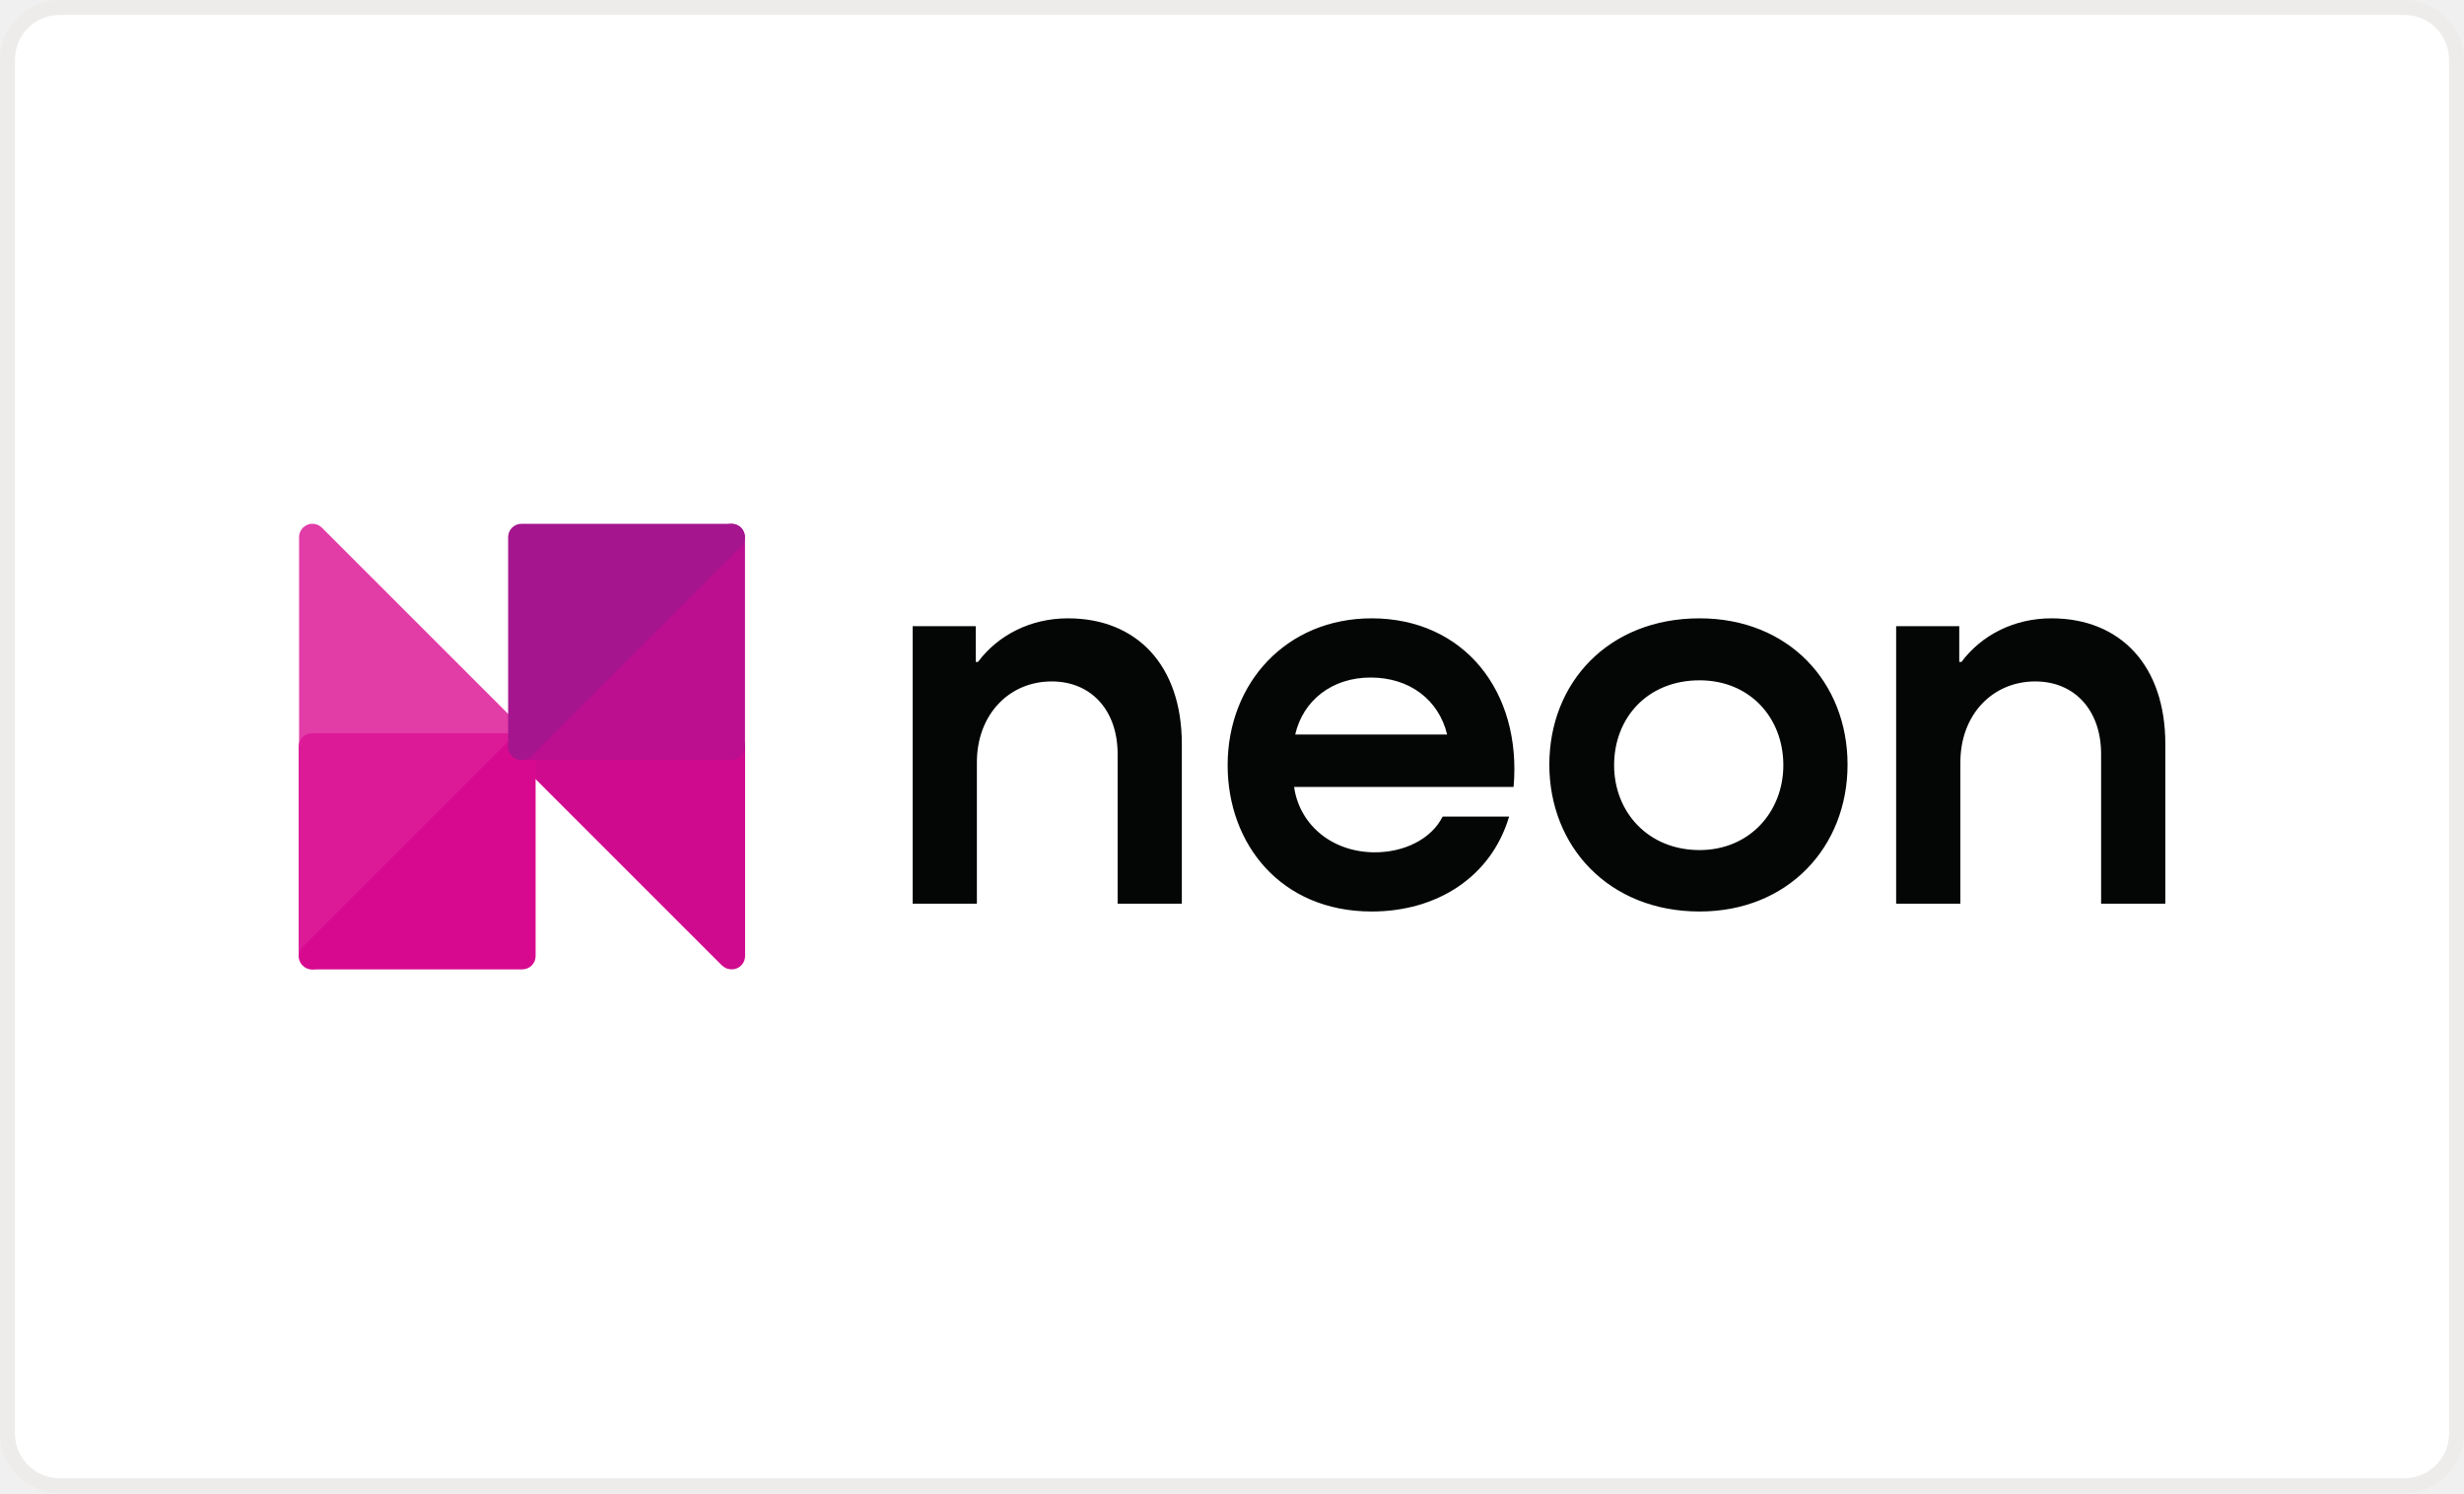
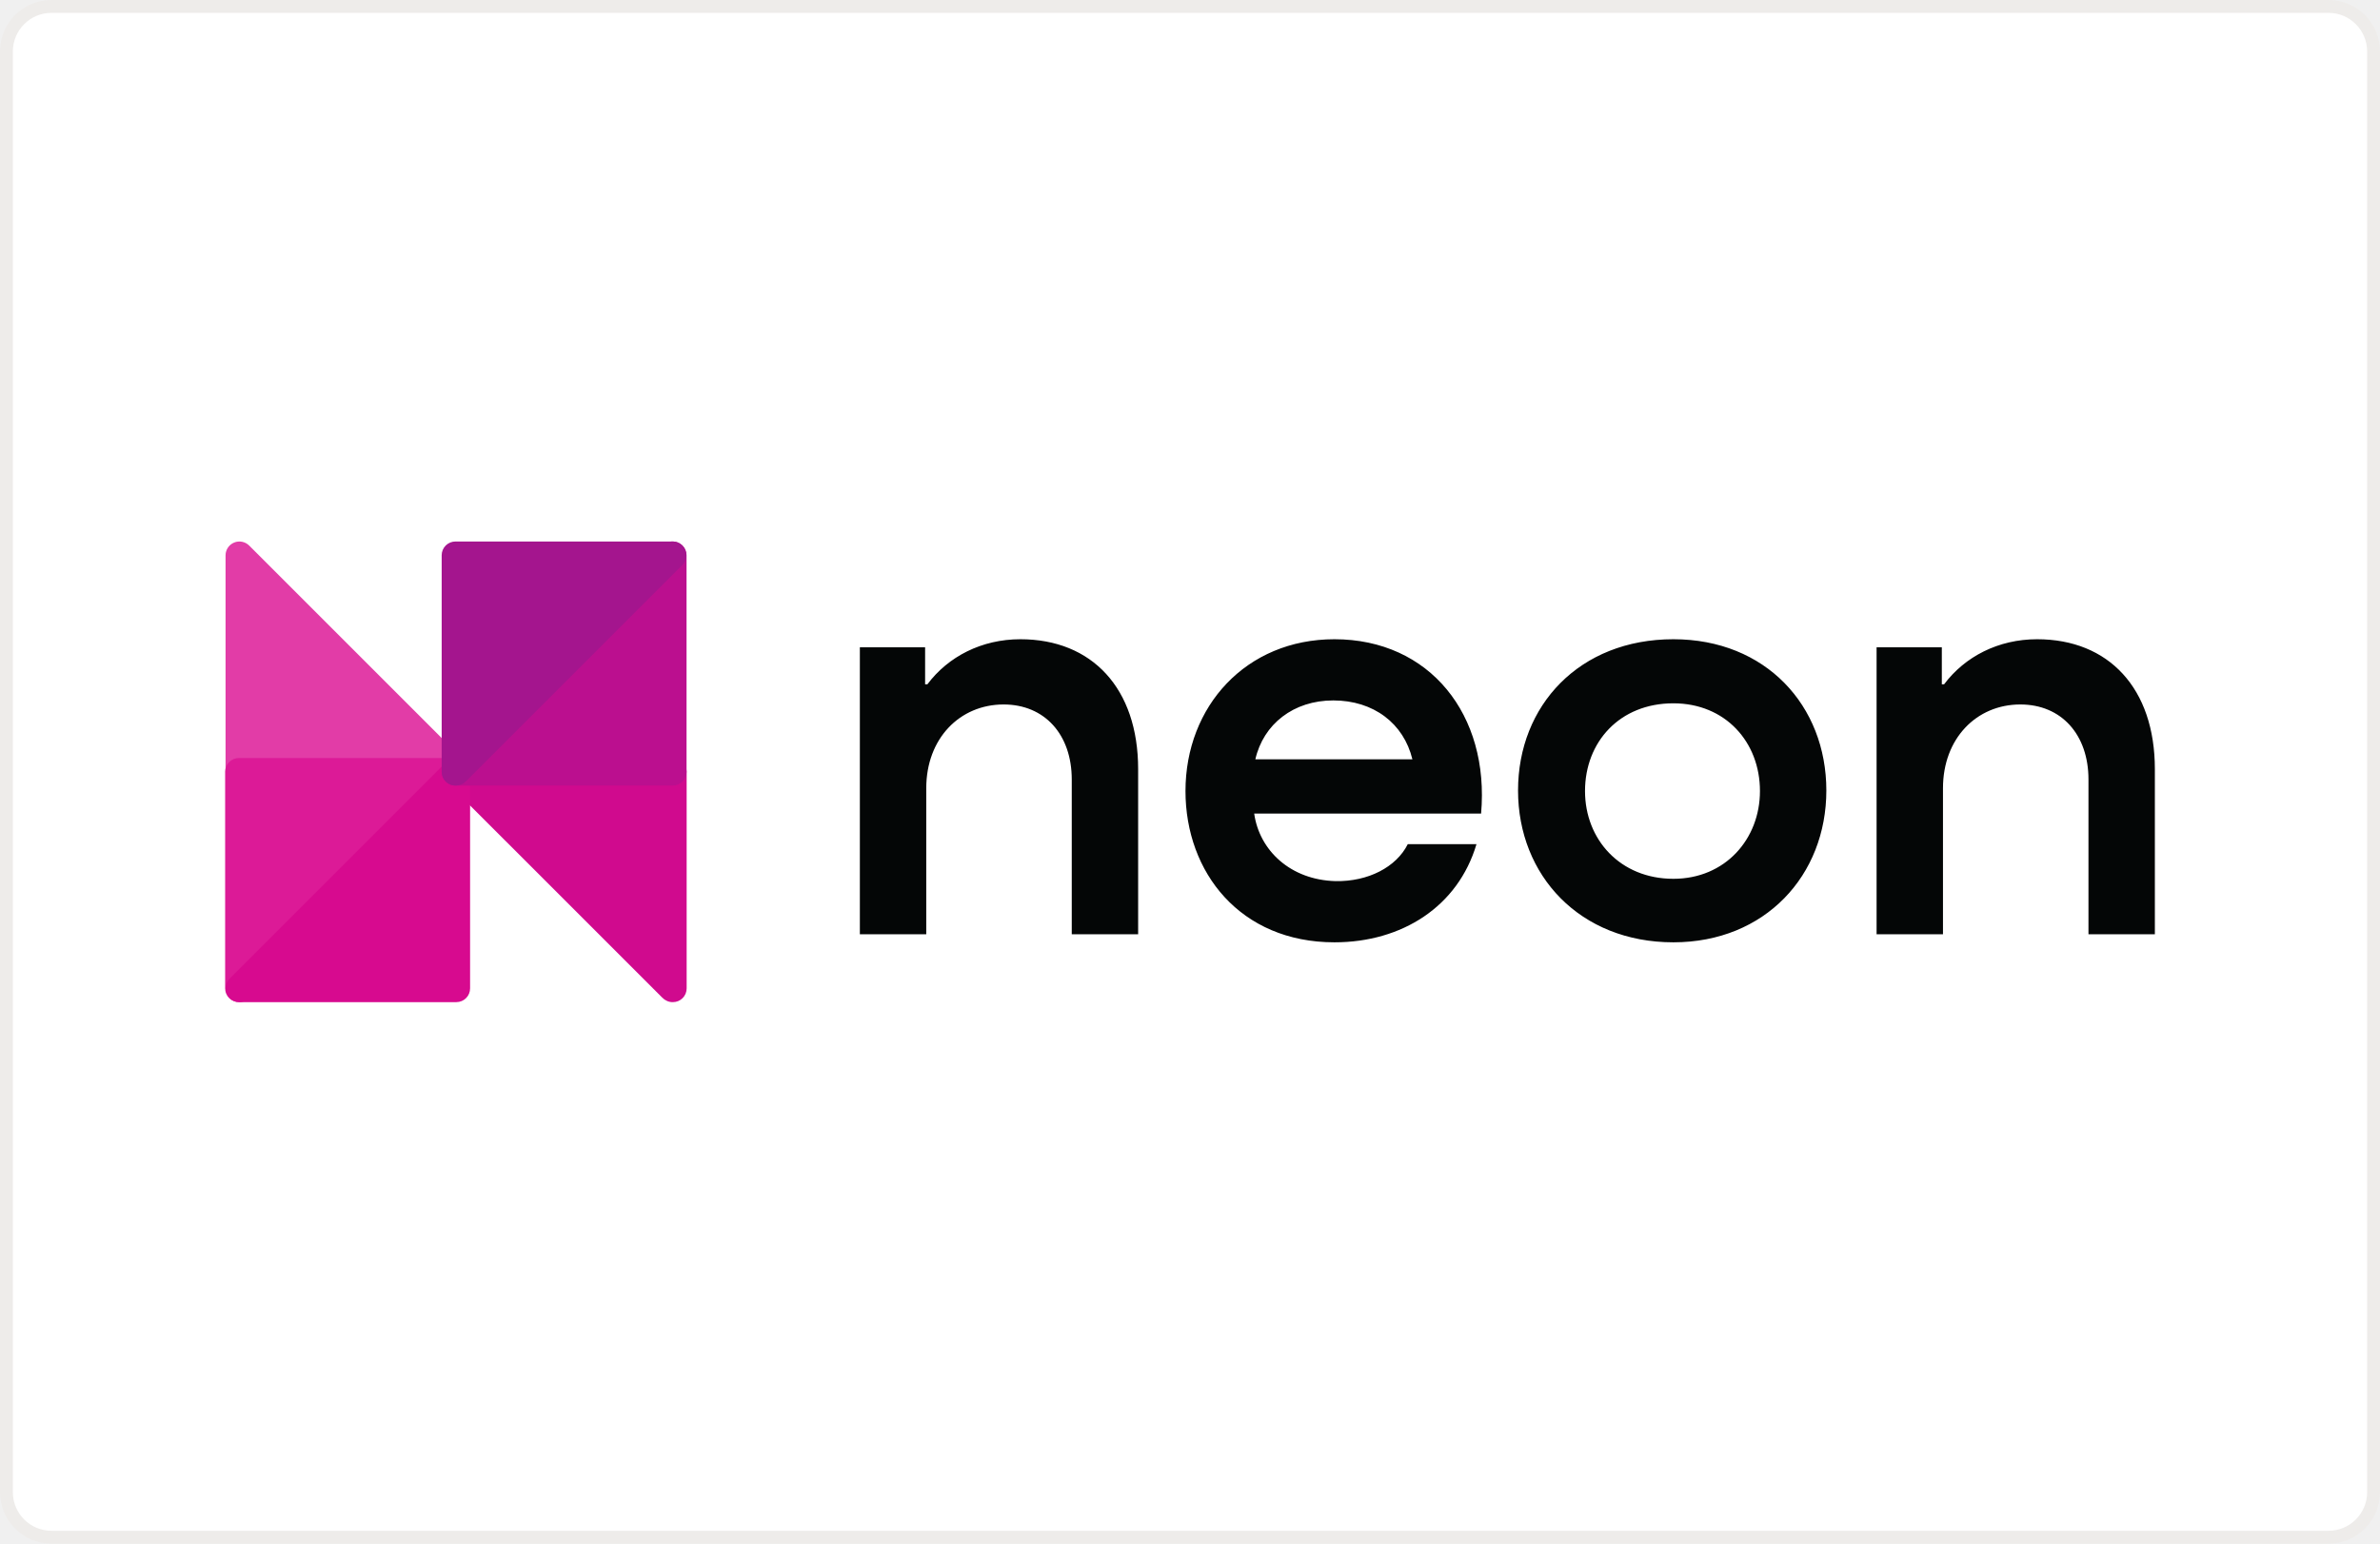
- <svg xmlns="http://www.w3.org/2000/svg" width="165" height="100" viewBox="0 0 165 100" fill="none">
-   <rect x="0.5" y="0.5" width="164" height="99" rx="3.5" fill="white" />
-   <path d="M21.561 35.346L35.582 49.366C35.748 49.534 35.841 49.761 35.841 49.997C35.841 50.233 35.748 50.46 35.582 50.628C35.496 50.717 35.393 50.786 35.278 50.832C35.164 50.878 35.041 50.899 34.918 50.894H20.924C20.806 50.895 20.689 50.872 20.58 50.827C20.47 50.782 20.371 50.717 20.288 50.633C20.204 50.55 20.138 50.45 20.094 50.341C20.049 50.232 20.026 50.115 20.027 49.997V35.97C20.028 35.793 20.082 35.62 20.181 35.473C20.281 35.326 20.422 35.212 20.586 35.145C20.75 35.078 20.93 35.062 21.104 35.098C21.277 35.133 21.437 35.219 21.561 35.346Z" fill="#E23CA7" />
-   <path d="M48.334 64.648L34.314 50.627C34.147 50.459 34.054 50.233 34.054 49.996C34.054 49.76 34.147 49.533 34.314 49.365C34.401 49.28 34.505 49.213 34.619 49.168C34.733 49.124 34.855 49.103 34.978 49.106H49.005C49.241 49.106 49.467 49.2 49.634 49.367C49.801 49.534 49.895 49.76 49.895 49.996V64.024C49.896 64.141 49.873 64.258 49.829 64.366C49.785 64.475 49.719 64.574 49.636 64.657C49.554 64.741 49.456 64.807 49.347 64.852C49.239 64.897 49.122 64.92 49.005 64.92C48.882 64.922 48.759 64.899 48.645 64.853C48.531 64.805 48.427 64.736 48.341 64.648" fill="#D00A8E" />
-   <path d="M35.581 50.628L21.561 64.648C21.475 64.737 21.371 64.806 21.257 64.853C21.143 64.9 21.02 64.923 20.897 64.921C20.779 64.921 20.662 64.899 20.552 64.854C20.443 64.809 20.344 64.743 20.261 64.66C20.177 64.576 20.111 64.478 20.066 64.368C20.022 64.259 19.999 64.142 20 64.024V49.997C20 49.879 20.023 49.763 20.068 49.655C20.113 49.546 20.18 49.448 20.263 49.365C20.346 49.282 20.445 49.217 20.554 49.173C20.663 49.128 20.779 49.106 20.897 49.107H34.95C35.13 49.099 35.307 49.146 35.459 49.241C35.612 49.336 35.732 49.475 35.803 49.64C35.875 49.804 35.895 49.987 35.862 50.163C35.828 50.339 35.742 50.502 35.615 50.628" fill="#DC1A97" />
-   <path d="M20.292 63.393L34.313 49.372C34.399 49.284 34.502 49.215 34.617 49.169C34.731 49.123 34.854 49.102 34.977 49.107C35.213 49.107 35.439 49.201 35.606 49.367C35.773 49.534 35.867 49.761 35.867 49.997V64.024C35.868 64.141 35.846 64.258 35.801 64.367C35.757 64.475 35.691 64.574 35.609 64.657C35.526 64.741 35.428 64.807 35.319 64.852C35.211 64.897 35.094 64.921 34.977 64.921H20.923C20.806 64.922 20.689 64.899 20.58 64.853C20.472 64.807 20.374 64.74 20.292 64.655C20.208 64.573 20.142 64.475 20.096 64.366C20.051 64.258 20.027 64.142 20.027 64.024C20.027 63.907 20.051 63.79 20.096 63.682C20.142 63.573 20.208 63.475 20.292 63.393Z" fill="#D70A8F" />
-   <path d="M34.313 49.366L48.334 35.345C48.421 35.258 48.525 35.189 48.639 35.144C48.753 35.098 48.875 35.076 48.998 35.079C49.115 35.079 49.231 35.102 49.339 35.147C49.447 35.192 49.545 35.257 49.627 35.34C49.71 35.423 49.776 35.521 49.821 35.629C49.865 35.737 49.888 35.853 49.888 35.969V49.997C49.889 50.114 49.867 50.231 49.822 50.339C49.778 50.448 49.713 50.547 49.63 50.63C49.547 50.714 49.449 50.78 49.341 50.825C49.232 50.87 49.116 50.893 48.998 50.893H34.951C34.772 50.899 34.595 50.851 34.443 50.755C34.292 50.658 34.173 50.519 34.101 50.355C34.03 50.19 34.009 50.008 34.042 49.831C34.075 49.655 34.161 49.493 34.287 49.366" fill="#BB0F8F" />
-   <path d="M49.608 36.607L35.588 50.628C35.5 50.714 35.396 50.782 35.282 50.827C35.168 50.873 35.046 50.895 34.924 50.894C34.806 50.895 34.689 50.872 34.579 50.827C34.47 50.782 34.371 50.717 34.288 50.633C34.204 50.55 34.138 50.45 34.093 50.341C34.049 50.232 34.026 50.115 34.027 49.997V35.97C34.027 35.852 34.05 35.736 34.095 35.628C34.14 35.519 34.206 35.421 34.29 35.338C34.373 35.255 34.472 35.19 34.581 35.146C34.69 35.101 34.806 35.079 34.924 35.08H48.951C49.073 35.075 49.196 35.096 49.31 35.14C49.424 35.185 49.528 35.252 49.615 35.339C49.782 35.508 49.875 35.736 49.875 35.973C49.875 36.211 49.782 36.438 49.615 36.607" fill="#A4158E" />
-   <path fill-rule="evenodd" clip-rule="evenodd" d="M71.512 41.411C69.007 41.411 66.837 42.533 65.491 44.328H65.341V41.935H61.115V60.522H65.416V51.06C65.416 47.844 67.585 45.637 70.427 45.637C73.083 45.637 74.841 47.582 74.841 50.499V60.522H79.141V49.826C79.141 44.59 76.15 41.411 71.512 41.411ZM91.857 41.411C86.135 41.411 82.208 45.749 82.208 51.247C82.208 56.52 85.761 61.045 91.857 61.045C96.233 61.045 99.86 58.727 101.057 54.687H96.606C95.858 56.184 94.026 57.119 91.932 57.081C89.014 57.006 86.995 55.099 86.659 52.705H101.356C101.917 46.31 98.028 41.411 91.857 41.411ZM91.782 45.375C94.4 45.375 96.345 46.871 96.906 49.19H86.733C87.257 46.908 89.201 45.375 91.782 45.375ZM113.81 61.045C119.756 61.045 123.72 56.707 123.72 51.209C123.72 45.712 119.793 41.411 113.81 41.411C107.714 41.411 103.75 45.712 103.75 51.209C103.75 56.707 107.751 61.045 113.81 61.045ZM113.81 56.931C110.369 56.931 108.088 54.388 108.088 51.247C108.088 48.068 110.332 45.562 113.81 45.562C117.176 45.562 119.42 48.068 119.42 51.247C119.42 54.351 117.176 56.931 113.81 56.931ZM137.371 41.411C134.865 41.411 132.696 42.533 131.35 44.328H131.2V41.935H126.974V60.522H131.275V51.06C131.275 47.844 133.444 45.637 136.286 45.637C138.942 45.637 140.699 47.582 140.699 50.499V60.522H145V49.826C145 44.59 142.008 41.411 137.371 41.411Z" fill="#040606" />
-   <rect x="0.5" y="0.5" width="164" height="99" rx="3.5" stroke="#EEECEA" />
+ <svg xmlns="http://www.w3.org/2000/svg" width="185" height="120" viewBox="0 0 185 120" fill="none">
+   <rect x="0.5" y="0.5" width="184" height="119" rx="3.5" fill="white" />
+   <path d="M19.374 42.416L36.198 59.24C36.398 59.442 36.51 59.714 36.51 59.998C36.51 60.281 36.398 60.553 36.198 60.755C36.095 60.861 35.971 60.944 35.834 60.999C35.697 61.054 35.549 61.079 35.401 61.073H18.609C18.467 61.075 18.327 61.047 18.195 60.994C18.064 60.94 17.945 60.861 17.846 60.761C17.745 60.661 17.666 60.541 17.612 60.41C17.558 60.28 17.531 60.139 17.533 59.998V43.165C17.534 42.952 17.598 42.745 17.718 42.569C17.837 42.392 18.006 42.256 18.203 42.176C18.4 42.095 18.616 42.075 18.825 42.118C19.033 42.161 19.224 42.264 19.374 42.416Z" fill="#E23CA7" />
+   <path d="M51.501 77.578L34.676 60.754C34.477 60.552 34.365 60.28 34.365 59.996C34.365 59.713 34.477 59.441 34.676 59.239C34.781 59.136 34.906 59.056 35.043 59.003C35.18 58.949 35.326 58.924 35.473 58.929H52.306C52.589 58.929 52.861 59.041 53.061 59.242C53.261 59.441 53.374 59.713 53.374 59.996V76.829C53.375 76.97 53.348 77.11 53.295 77.24C53.242 77.371 53.163 77.49 53.064 77.589C52.965 77.69 52.847 77.769 52.717 77.823C52.586 77.877 52.447 77.905 52.306 77.905C52.158 77.908 52.011 77.88 51.874 77.824C51.737 77.767 51.613 77.684 51.509 77.578" fill="#D00A8E" />
+   <path d="M36.198 60.754L19.373 77.578C19.27 77.684 19.145 77.768 19.008 77.824C18.871 77.88 18.724 77.908 18.576 77.905C18.434 77.906 18.294 77.879 18.163 77.825C18.032 77.772 17.913 77.692 17.812 77.592C17.713 77.492 17.633 77.373 17.58 77.242C17.526 77.111 17.499 76.971 17.5 76.829V59.996C17.5 59.855 17.528 59.716 17.582 59.586C17.636 59.456 17.715 59.337 17.816 59.238C17.916 59.139 18.034 59.061 18.165 59.007C18.295 58.954 18.435 58.927 18.576 58.928H35.441C35.656 58.919 35.869 58.975 36.051 59.09C36.234 59.204 36.378 59.371 36.464 59.568C36.55 59.765 36.575 59.984 36.534 60.196C36.494 60.407 36.391 60.602 36.238 60.754" fill="#DC1A97" />
+   <path d="M17.851 76.072L34.676 59.247C34.778 59.141 34.903 59.058 35.04 59.003C35.177 58.948 35.325 58.923 35.472 58.929C35.756 58.929 36.027 59.041 36.228 59.241C36.428 59.442 36.541 59.713 36.541 59.996V76.829C36.541 76.97 36.515 77.11 36.462 77.24C36.408 77.371 36.33 77.49 36.23 77.59C36.131 77.69 36.013 77.769 35.883 77.823C35.753 77.877 35.613 77.905 35.472 77.905H18.608C18.467 77.906 18.326 77.879 18.196 77.824C18.066 77.769 17.948 77.689 17.851 77.586C17.75 77.488 17.67 77.37 17.615 77.24C17.561 77.11 17.532 76.97 17.532 76.829C17.532 76.688 17.561 76.549 17.615 76.419C17.67 76.288 17.75 76.171 17.851 76.072Z" fill="#D70A8F" />
+   <path d="M34.676 59.239L51.501 42.414C51.605 42.309 51.729 42.227 51.866 42.172C52.004 42.117 52.15 42.091 52.298 42.095C52.438 42.095 52.577 42.123 52.706 42.176C52.836 42.23 52.954 42.309 53.053 42.408C53.152 42.507 53.231 42.625 53.285 42.754C53.338 42.884 53.366 43.023 53.366 43.163V59.996C53.367 60.137 53.34 60.276 53.287 60.407C53.234 60.537 53.155 60.656 53.056 60.756C52.957 60.856 52.838 60.936 52.709 60.989C52.578 61.044 52.439 61.072 52.298 61.072H35.441C35.226 61.078 35.014 61.02 34.832 60.905C34.65 60.79 34.507 60.623 34.422 60.425C34.336 60.228 34.311 60.009 34.351 59.798C34.39 59.586 34.493 59.391 34.644 59.239" fill="#BB0F8F" />
+   <path d="M53.03 43.928L36.205 60.753C36.1 60.856 35.975 60.938 35.839 60.992C35.702 61.047 35.556 61.074 35.408 61.072C35.267 61.073 35.126 61.046 34.995 60.992C34.864 60.939 34.745 60.859 34.645 60.759C34.545 60.659 34.466 60.54 34.412 60.409C34.358 60.278 34.331 60.138 34.332 59.996V43.163C34.332 43.022 34.36 42.883 34.414 42.753C34.468 42.623 34.548 42.505 34.648 42.405C34.748 42.306 34.867 42.228 34.997 42.174C35.127 42.121 35.267 42.094 35.408 42.095H52.241C52.388 42.09 52.535 42.115 52.672 42.168C52.809 42.222 52.933 42.303 53.038 42.406C53.238 42.609 53.35 42.882 53.35 43.167C53.35 43.452 53.238 43.726 53.038 43.928" fill="#A4158E" />
+   <path fill-rule="evenodd" clip-rule="evenodd" d="M79.314 49.693C76.308 49.693 73.705 51.039 72.089 53.194H71.91V50.321H66.838V72.626H71.999V61.271C71.999 57.412 74.602 54.764 78.013 54.764C81.199 54.764 83.309 57.098 83.309 60.598V72.626H88.469V59.79C88.469 53.508 84.879 49.693 79.314 49.693ZM103.728 49.693C96.862 49.693 92.149 54.899 92.149 61.496C92.149 67.824 96.413 73.254 103.728 73.254C108.979 73.254 113.332 70.471 114.768 65.624H109.428C108.53 67.42 106.331 68.542 103.818 68.497C100.317 68.407 97.894 66.118 97.49 63.246H115.127C115.801 55.572 111.133 49.693 103.728 49.693ZM103.638 54.45C106.78 54.45 109.113 56.245 109.787 59.027H97.58C98.208 56.29 100.542 54.45 103.638 54.45ZM130.072 73.254C137.207 73.254 141.964 68.048 141.964 61.451C141.964 54.854 137.252 49.693 130.072 49.693C122.757 49.693 117.999 54.854 117.999 61.451C117.999 68.048 122.801 73.254 130.072 73.254ZM130.072 68.317C125.943 68.317 123.205 65.266 123.205 61.496C123.205 57.681 125.898 54.674 130.072 54.674C134.111 54.674 136.803 57.681 136.803 61.496C136.803 65.221 134.111 68.317 130.072 68.317ZM158.345 49.693C155.338 49.693 152.735 51.039 151.119 53.194H150.94V50.321H145.869V72.626H151.03V61.271C151.03 57.412 153.633 54.764 157.043 54.764C160.23 54.764 162.339 57.098 162.339 60.598V72.626H167.5V59.79C167.5 53.508 163.91 49.693 158.345 49.693Z" fill="#040606" />
+   <rect x="0.5" y="0.5" width="184" height="119" rx="3.5" stroke="#EEECEA" />
</svg>
